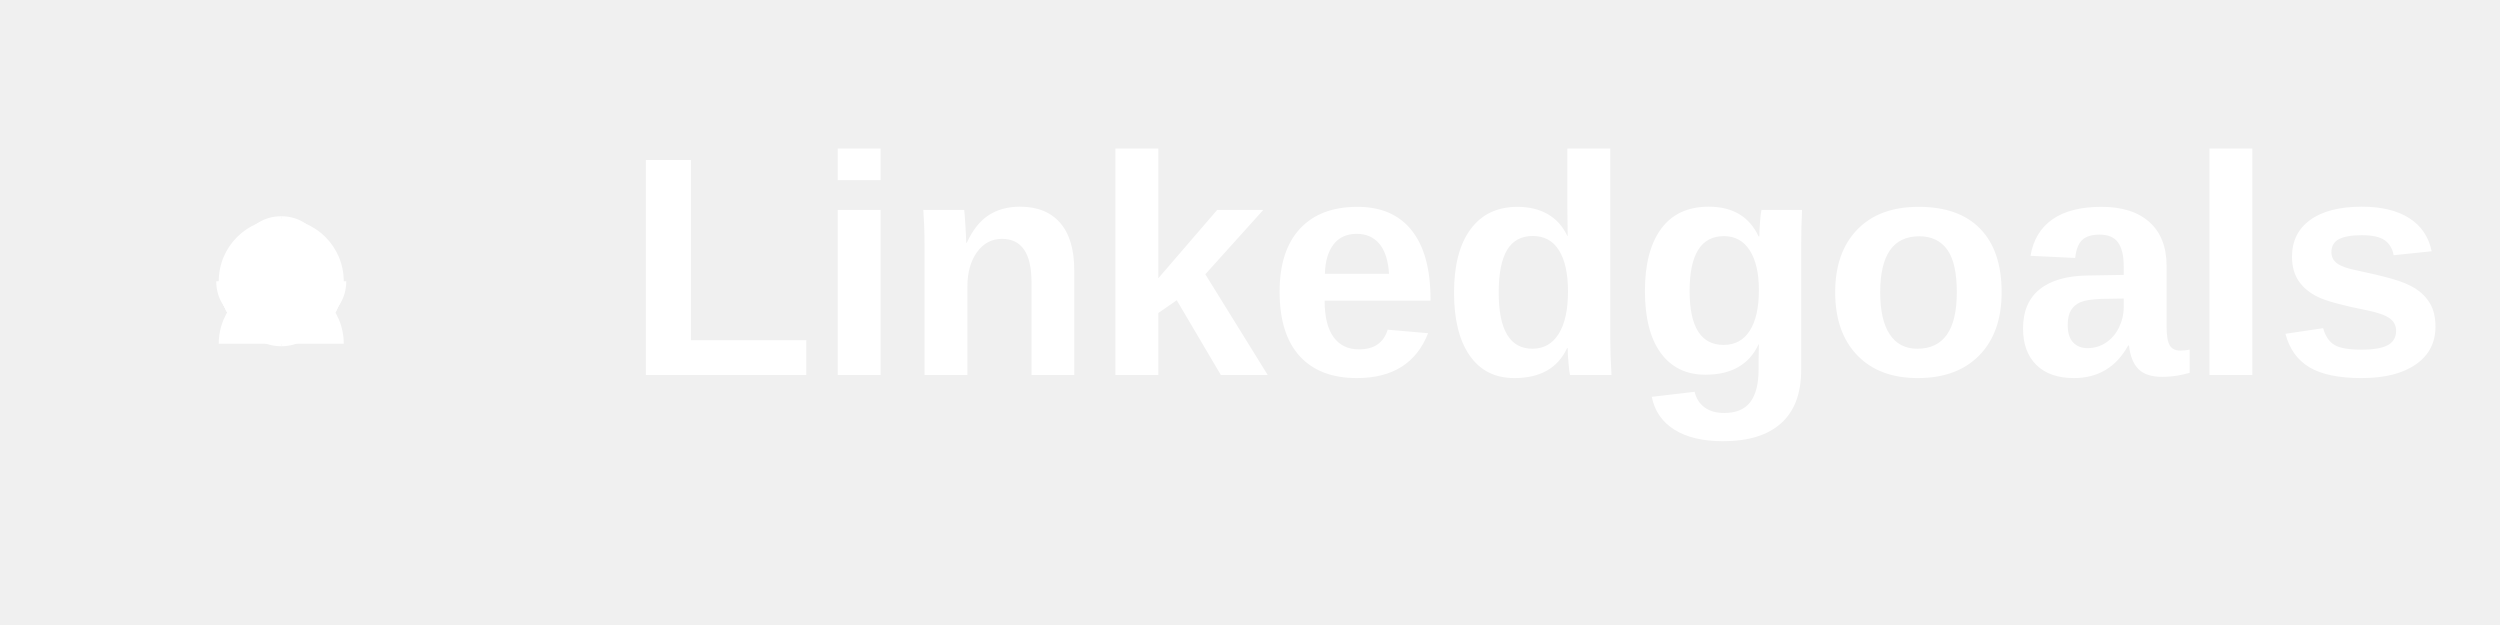
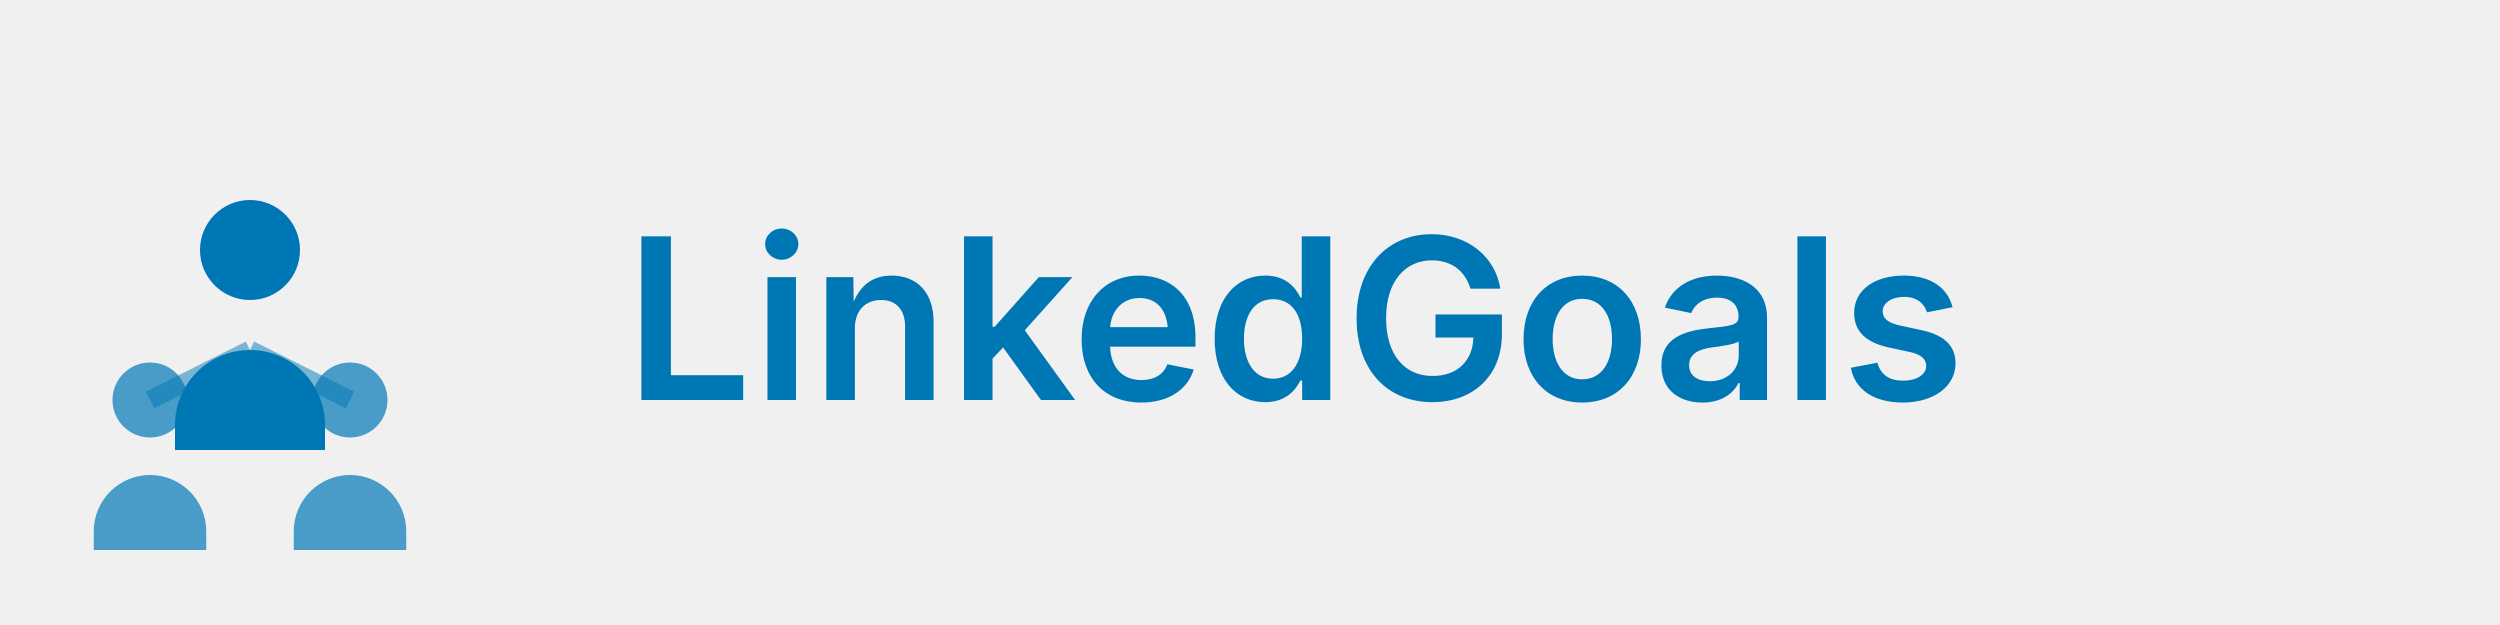
- <svg xmlns="http://www.w3.org/2000/svg" width="800" height="200" viewBox="0 0 800 200" fill="none">
-   <g transform="translate(50, 50) scale(0.8)">
-     <path d="M50 25 A25 25 0 1 1 50 75 A25 25 0 1 1 50 25" fill="white" />
-     <path d="M25 75 A25 25 0 1 1 75 75" fill="white" />
-     <path d="M75 50 A25 25 0 1 1 25 50" fill="white" />
-     <path d="M25,50 C25,75 75,75 75,50" stroke="white" fill="none" stroke-width="2" />
-     <path d="M50,25 C25,25 25,75 50,75" stroke="white" fill="none" stroke-width="2" />
-     <path d="M50,75 C75,75 75,25 50,25" stroke="white" fill="none" stroke-width="2" />
+ <svg xmlns="http://www.w3.org/2000/svg" width="200" height="50" viewBox="0 0 200 50" fill="none">
+   <g transform="translate(8, 12)">
+     <circle cx="12" cy="8" r="4" fill="#0077b5" />
+     <path d="M12 16c-3.31 0-6 2.69-6 6v2h12v-2c0-3.31-2.69-6-6-6z" fill="#0077b5" />
+     <circle cx="4" cy="20" r="3" fill="#0077b5" opacity="0.7" />
+     <path d="M4 26c-2.48 0-4.5 2.02-4.5 4.5v1.5h9v-1.5c0-2.48-2.02-4.5-4.5-4.5z" fill="#0077b5" opacity="0.7" />
+     <circle cx="20" cy="20" r="3" fill="#0077b5" opacity="0.7" />
+     <path d="M20 26c-2.48 0-4.5 2.02-4.5 4.5v1.5h9v-1.5c0-2.48-2.02-4.5-4.5-4.5z" fill="#0077b5" opacity="0.7" />
+     <path d="M12 16L4 20M12 16L20 20" stroke="#0077b5" stroke-width="1.5" opacity="0.5" />
  </g>
-   <text x="200" y="120" font-family="Arial" font-size="100" font-weight="bold" fill="white">
-     Linkedgoals
+   <text x="50" y="32" font-family="Inter, system-ui, sans-serif" font-size="18" font-weight="600" fill="#0077b5">
+     LinkedGoals
  </text>
</svg>
